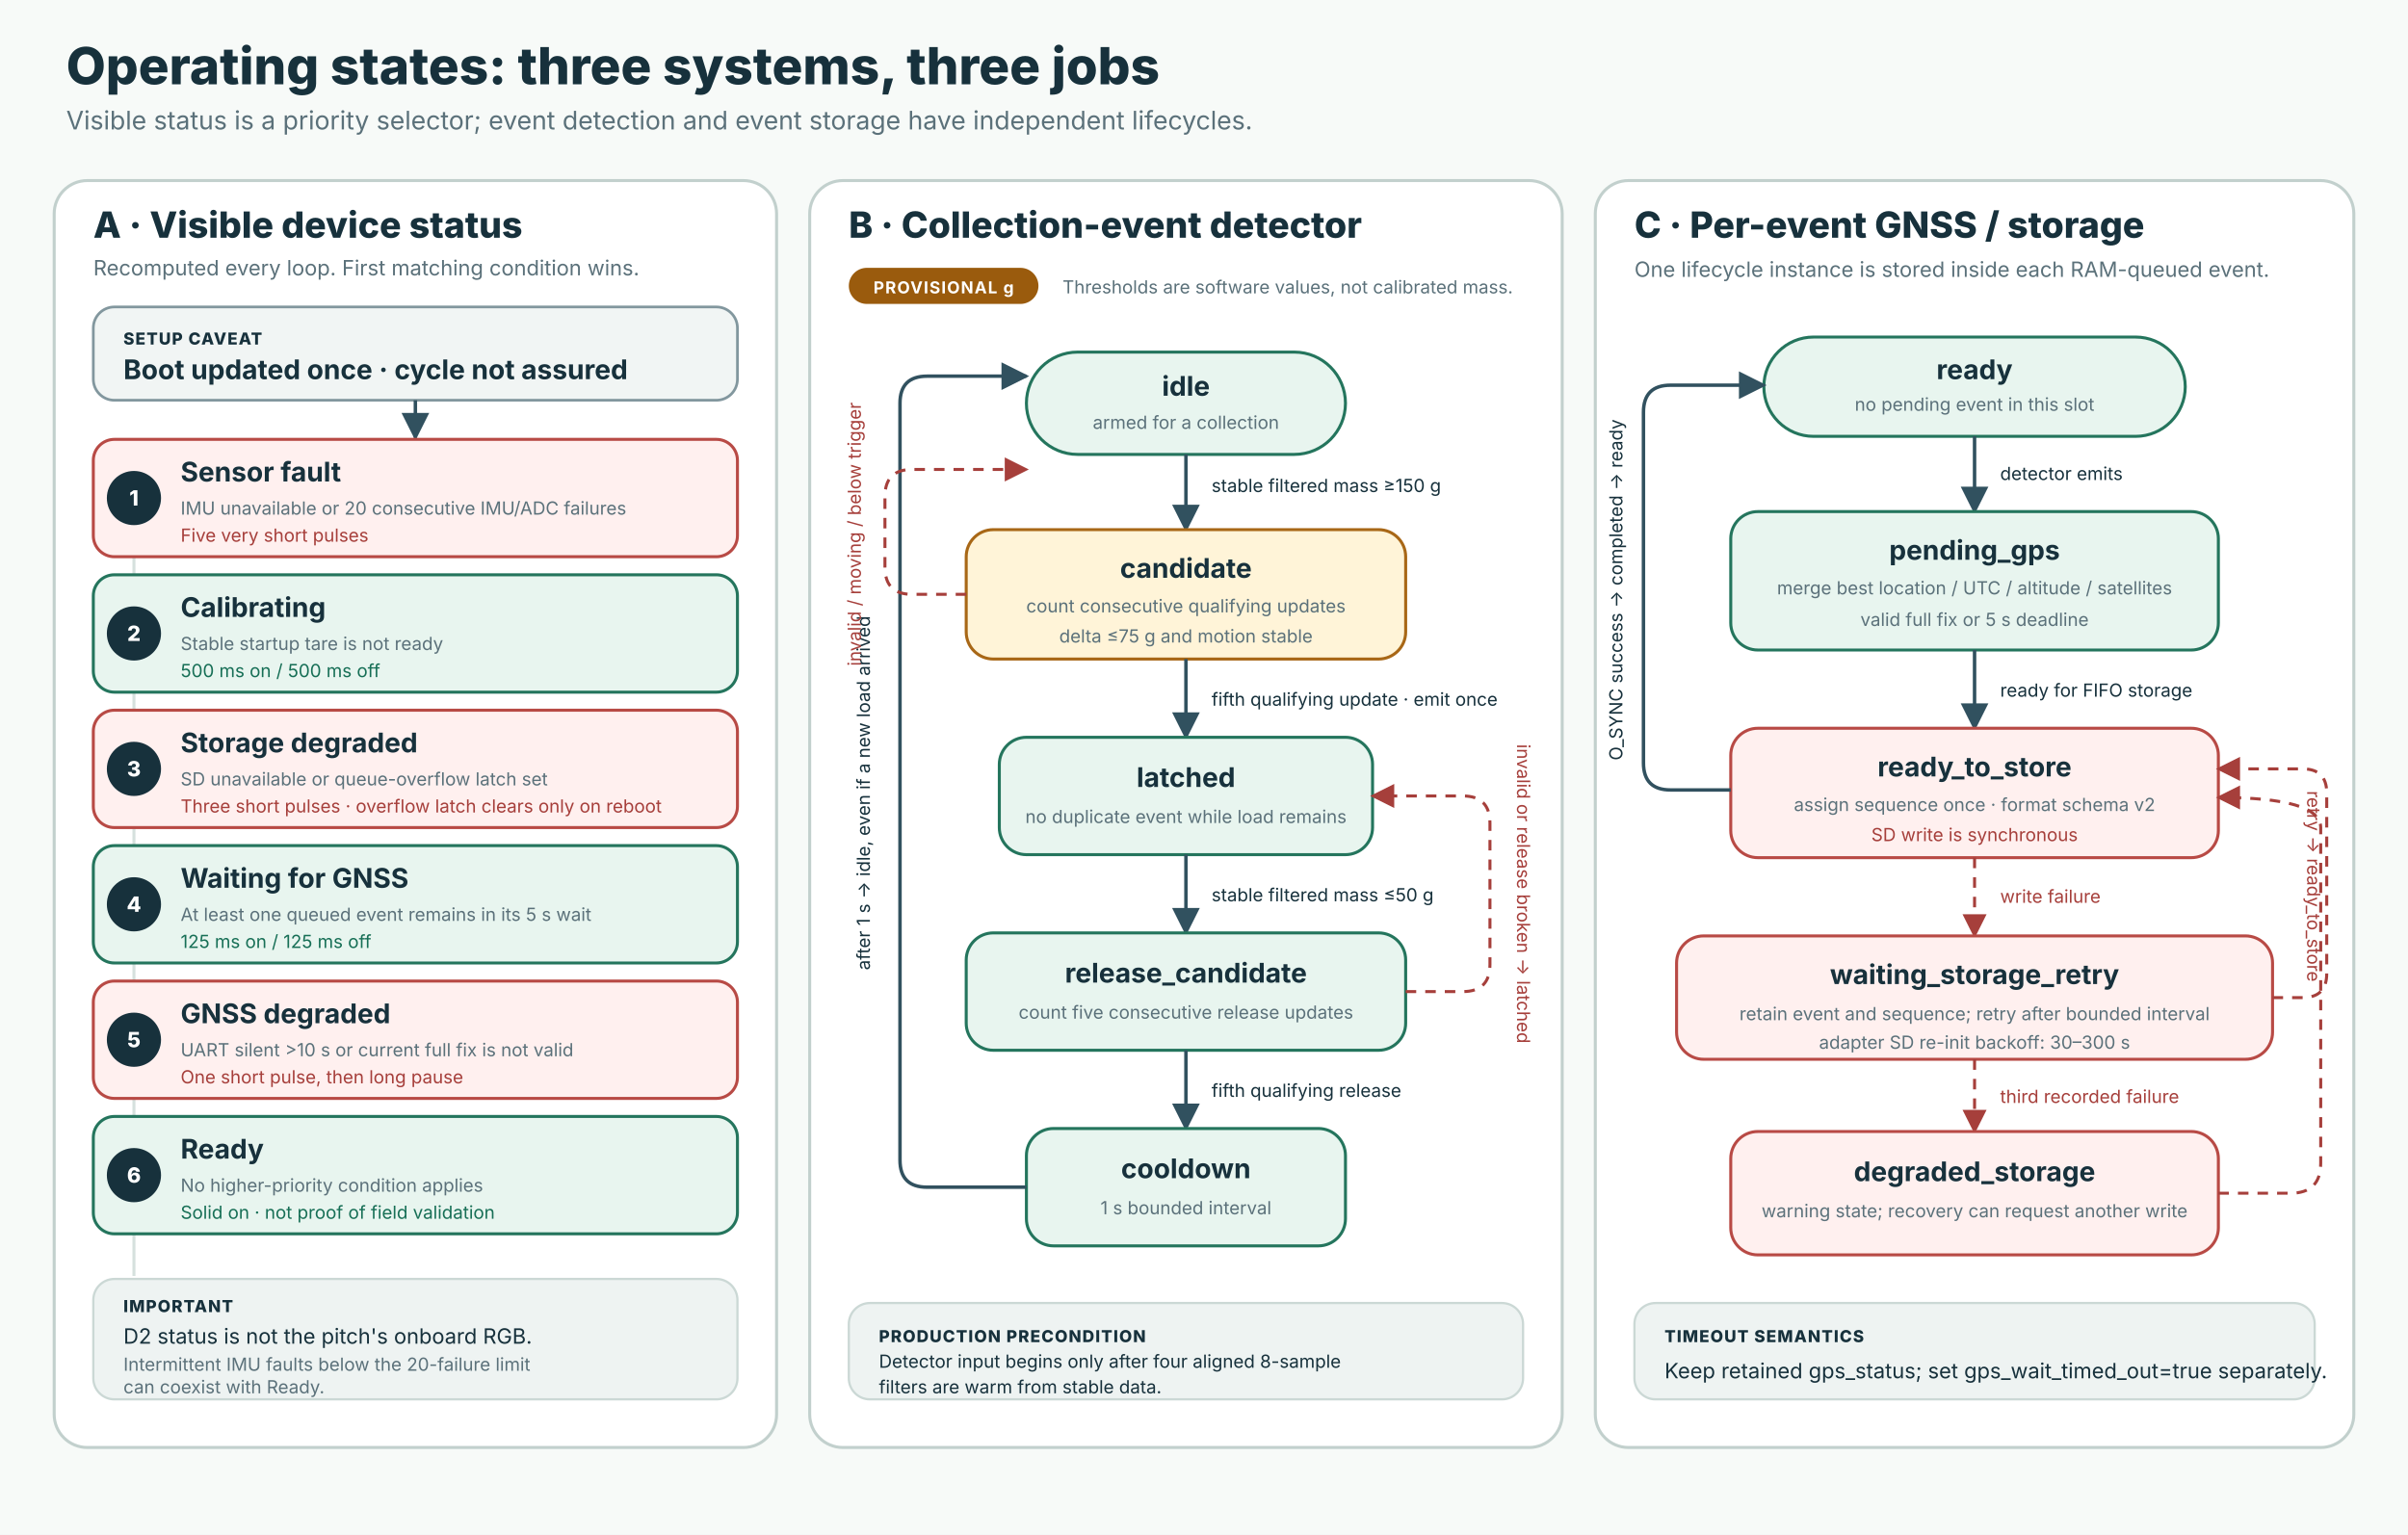
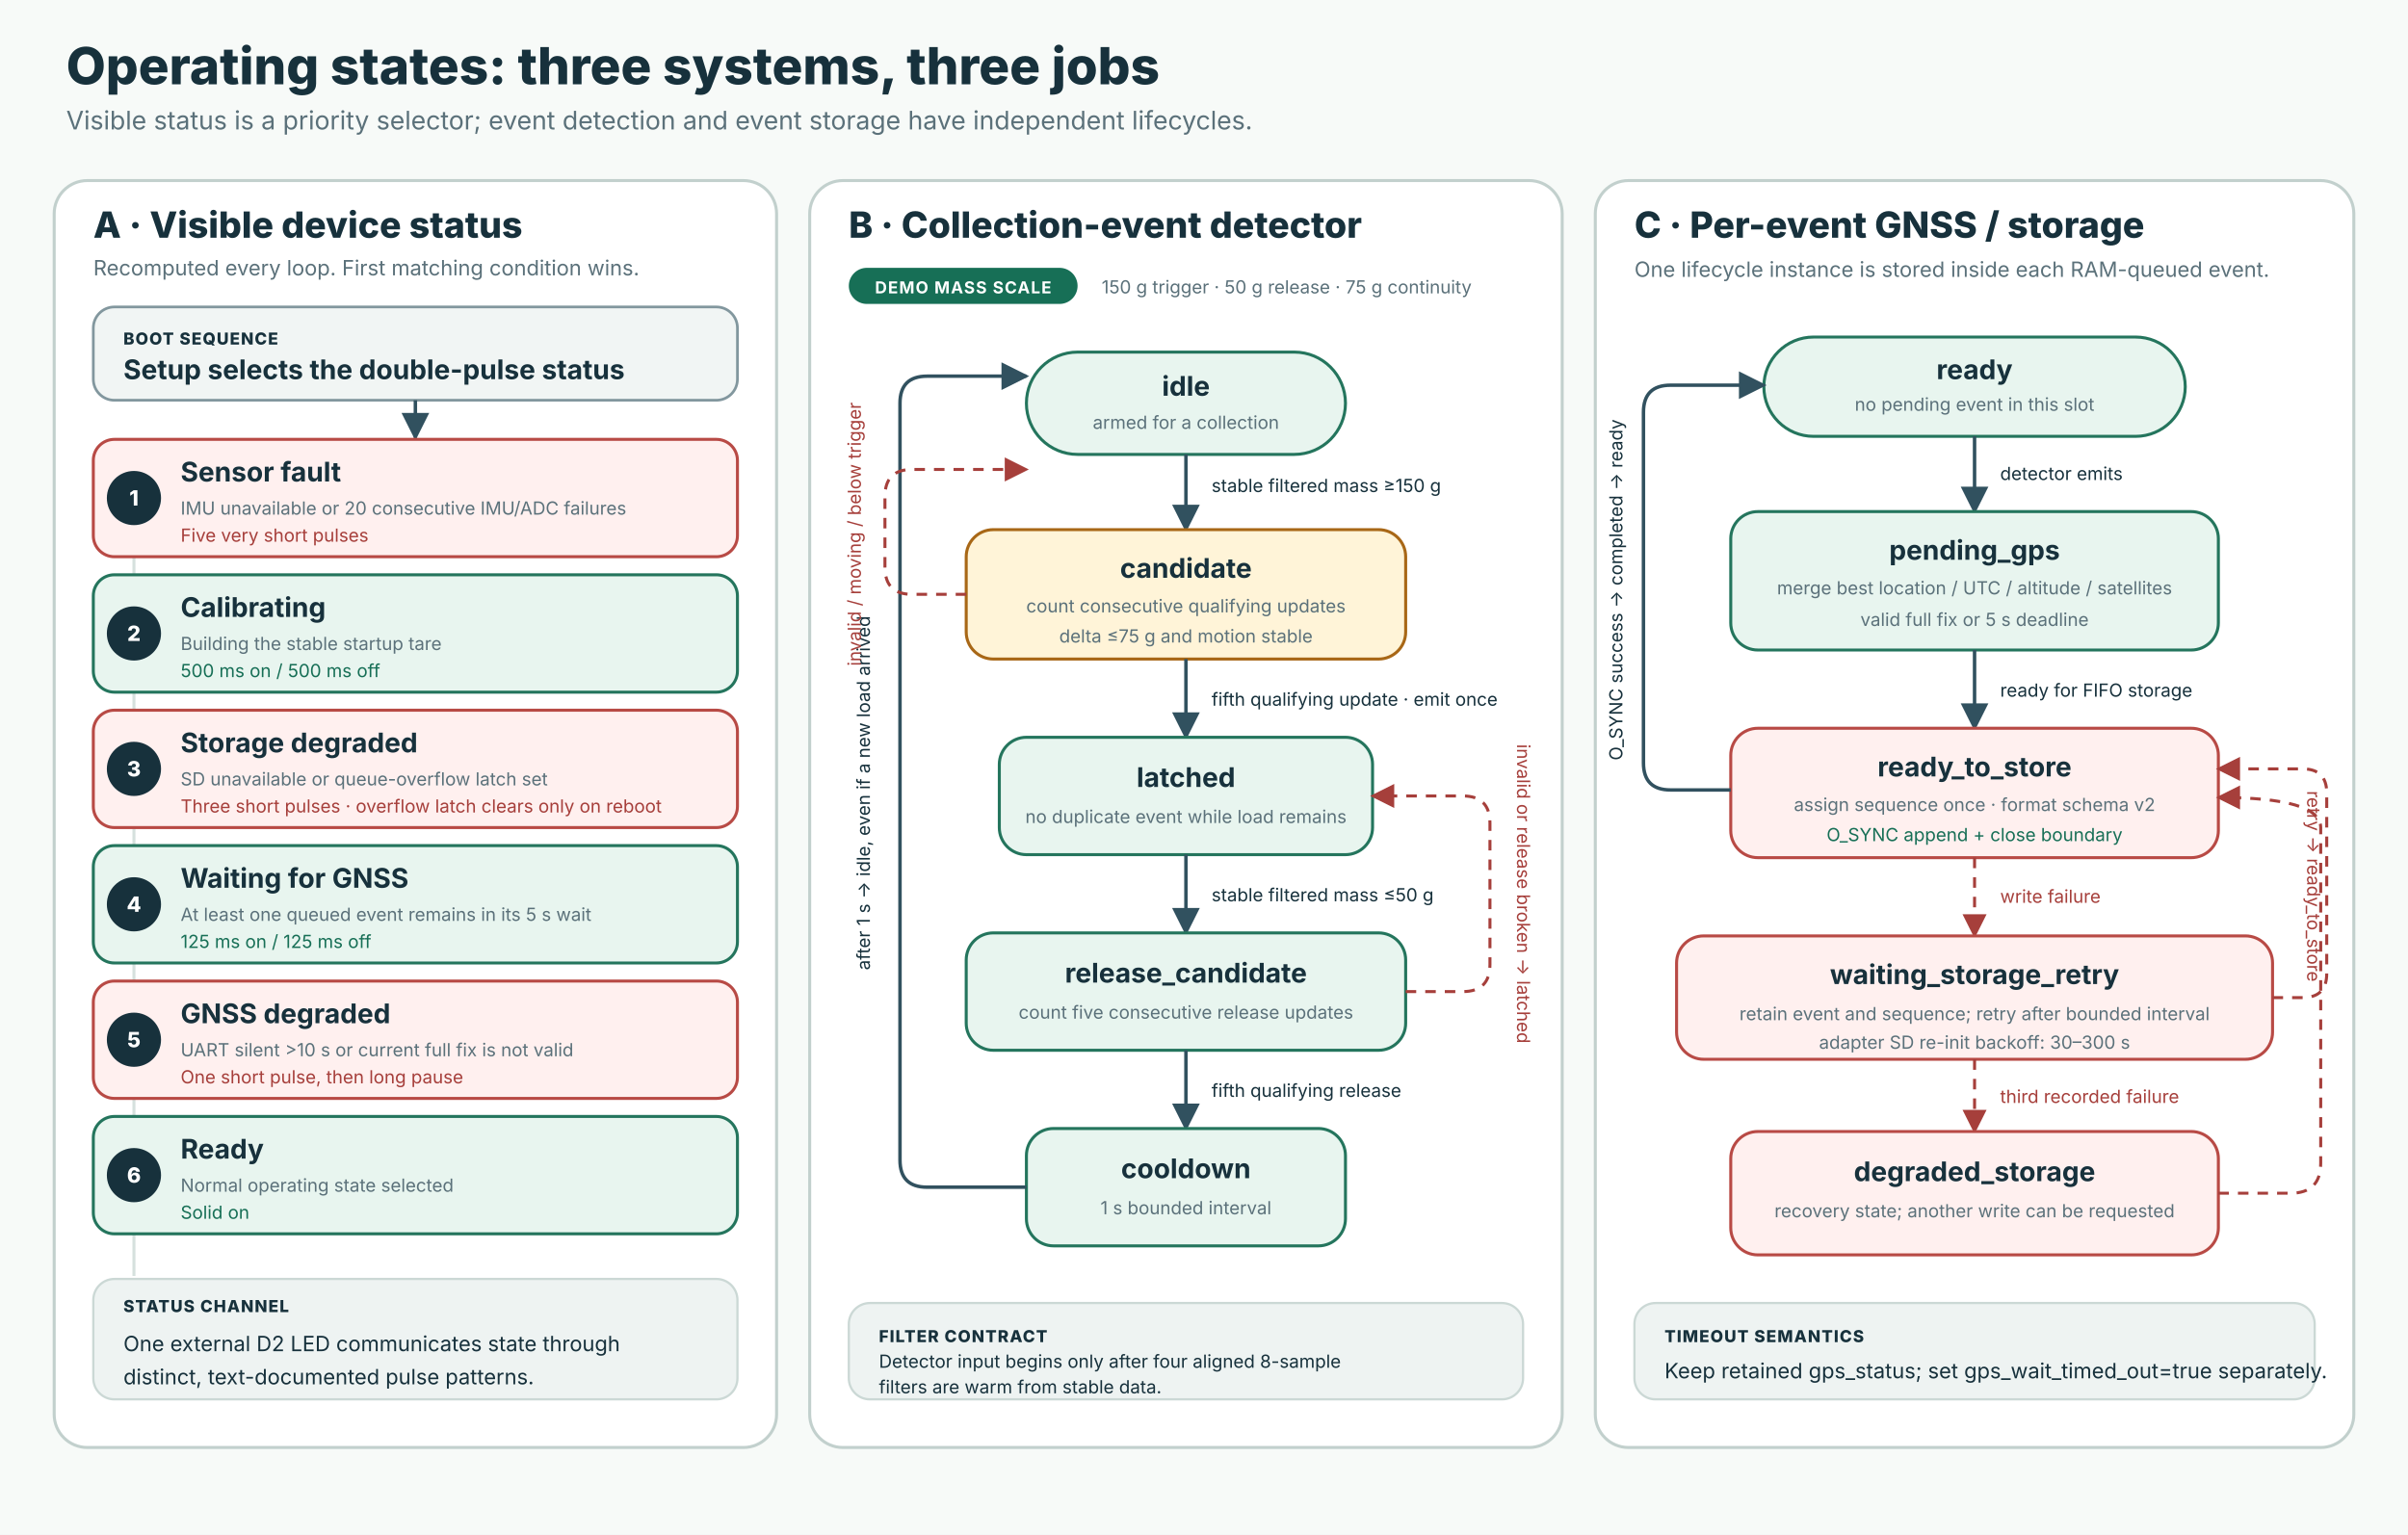
<svg xmlns="http://www.w3.org/2000/svg" viewBox="0 0 1600 1020" role="img" aria-labelledby="states-title states-desc">
  <defs>
    <marker id="state-arrow" viewBox="0 0 10 10" refX="9" refY="5" markerWidth="8" markerHeight="8" orient="auto-start-reverse">
      <path d="M0 0 10 5 0 10z" fill="#31515f" />
    </marker>
    <marker id="state-arrow-red" viewBox="0 0 10 10" refX="9" refY="5" markerWidth="8" markerHeight="8" orient="auto-start-reverse">
      <path d="M0 0 10 5 0 10z" fill="#a63f3b" />
    </marker>
    <style>
-       .bg{fill:#f7faf8}.text{font-family:Inter,ui-sans-serif,system-ui,-apple-system,BlinkMacSystemFont,"Segoe UI",sans-serif}.ink{fill:#17313c}.muted{fill:#5b717a}.title{font-size:34px;font-weight:780}.subtitle{font-size:17px}.section{font-size:24px;font-weight:760}.head{font-size:18px;font-weight:750}.body{font-size:14px}.small{font-size:12px}.label{font-size:11px;font-weight:760;letter-spacing:.7px}.panel{fill:#fff;stroke:#c2d0cd;stroke-width:2}.current{fill:#e8f5ef;stroke:#24755d;stroke-width:2}.provisional{fill:#fff4d8;stroke:#a86716;stroke-width:2}.warning{fill:#fff0ef;stroke:#b84a45;stroke-width:2}.neutral{fill:#f1f5f4;stroke:#82979e;stroke-width:1.8}.arrow{fill:none;stroke:#31515f;stroke-width:2.3;marker-end:url(#state-arrow)}.return{fill:none;stroke:#a63f3b;stroke-width:2;stroke-dasharray:7 6;marker-end:url(#state-arrow-red)}.rank{fill:#17313c}.rank-text{fill:#fff;font-size:14px;font-weight:800}.pill-current{fill:#176f56}.pill-provisional{fill:#9a5b0d}.pill-validation{fill:#a63f3b}.pill-text{fill:#fff;font-size:11px;font-weight:750;letter-spacing:.7px}.priority-line{stroke:#d6e1de;stroke-width:2}.decision{fill:#fff;stroke:#31515f;stroke-width:2}.foot{fill:#eef3f2;stroke:#cbd8d5;stroke-width:1.5}
+       .bg{fill:#f7faf8}.text{font-family:Inter,ui-sans-serif,system-ui,-apple-system,BlinkMacSystemFont,"Segoe UI",sans-serif}.ink{fill:#17313c}.muted{fill:#5b717a}.title{font-size:34px;font-weight:780}.subtitle{font-size:17px}.section{font-size:24px;font-weight:760}.head{font-size:18px;font-weight:750}.body{font-size:14px}.small{font-size:12px}.label{font-size:11px;font-weight:760;letter-spacing:.7px}.panel{fill:#fff;stroke:#c2d0cd;stroke-width:2}.current{fill:#e8f5ef;stroke:#24755d;stroke-width:2}.candidate-state{fill:#fff4d8;stroke:#a86716;stroke-width:2}.warning{fill:#fff0ef;stroke:#b84a45;stroke-width:2}.neutral{fill:#f1f5f4;stroke:#82979e;stroke-width:1.8}.arrow{fill:none;stroke:#31515f;stroke-width:2.3;marker-end:url(#state-arrow)}.return{fill:none;stroke:#a63f3b;stroke-width:2;stroke-dasharray:7 6;marker-end:url(#state-arrow-red)}.rank{fill:#17313c}.rank-text{fill:#fff;font-size:14px;font-weight:800}.pill-current{fill:#176f56}.pill-text{fill:#fff;font-size:11px;font-weight:750;letter-spacing:.7px}.priority-line{stroke:#d6e1de;stroke-width:2}.foot{fill:#eef3f2;stroke:#cbd8d5;stroke-width:1.5}
    </style>
  </defs>
  <rect width="1600" height="1020" class="bg" />
  <g class="text">
    <text x="44" y="56" class="title ink">Operating states: three systems, three jobs</text>
    <text x="44" y="86" class="subtitle muted">Visible status is a priority selector; event detection and event storage have independent lifecycles.</text>
    <rect x="36" y="120" width="480" height="842" rx="22" class="panel" />
    <text x="62" y="158" class="section ink">A · Visible device status</text>
    <text x="62" y="183" class="body muted">Recomputed every loop. First matching condition wins.</text>
    <rect x="62" y="204" width="428" height="62" rx="14" class="neutral" />
-     <text x="82" y="229" class="label ink">SETUP CAVEAT</text>
-     <text x="82" y="252" class="head ink">Boot updated once · cycle not assured</text>
+     <text x="82" y="229" class="label ink">BOOT SEQUENCE</text>
+     <text x="82" y="252" class="head ink">Setup selects the double-pulse status</text>
    <path d="M276 266 V291" class="arrow" />
    <line x1="89" y1="312" x2="89" y2="848" class="priority-line" />
    <g transform="translate(62 292)">
      <rect x="0" y="0" width="428" height="78" rx="14" class="warning" />
      <circle cx="27" cy="39" r="18" class="rank" />
      <text x="27" y="44" text-anchor="middle" class="rank-text">1</text>
      <text x="58" y="28" class="head ink">Sensor fault</text>
      <text x="58" y="50" class="small muted">IMU unavailable or 20 consecutive IMU/ADC failures</text>
      <text x="58" y="68" class="small" fill="#a63f3b">Five very short pulses</text>
    </g>
    <g transform="translate(62 382)">
      <rect x="0" y="0" width="428" height="78" rx="14" class="current" />
      <circle cx="27" cy="39" r="18" class="rank" />
      <text x="27" y="44" text-anchor="middle" class="rank-text">2</text>
      <text x="58" y="28" class="head ink">Calibrating</text>
-       <text x="58" y="50" class="small muted">Stable startup tare is not ready</text>
+       <text x="58" y="50" class="small muted">Building the stable startup tare</text>
      <text x="58" y="68" class="small" fill="#176f56">500 ms on / 500 ms off</text>
    </g>
    <g transform="translate(62 472)">
      <rect x="0" y="0" width="428" height="78" rx="14" class="warning" />
      <circle cx="27" cy="39" r="18" class="rank" />
      <text x="27" y="44" text-anchor="middle" class="rank-text">3</text>
      <text x="58" y="28" class="head ink">Storage degraded</text>
      <text x="58" y="50" class="small muted">SD unavailable or queue-overflow latch set</text>
      <text x="58" y="68" class="small" fill="#a63f3b">Three short pulses · overflow latch clears only on reboot</text>
    </g>
    <g transform="translate(62 562)">
      <rect x="0" y="0" width="428" height="78" rx="14" class="current" />
      <circle cx="27" cy="39" r="18" class="rank" />
      <text x="27" y="44" text-anchor="middle" class="rank-text">4</text>
      <text x="58" y="28" class="head ink">Waiting for GNSS</text>
      <text x="58" y="50" class="small muted">At least one queued event remains in its 5 s wait</text>
      <text x="58" y="68" class="small" fill="#176f56">125 ms on / 125 ms off</text>
    </g>
    <g transform="translate(62 652)">
      <rect x="0" y="0" width="428" height="78" rx="14" class="warning" />
      <circle cx="27" cy="39" r="18" class="rank" />
      <text x="27" y="44" text-anchor="middle" class="rank-text">5</text>
      <text x="58" y="28" class="head ink">GNSS degraded</text>
      <text x="58" y="50" class="small muted">UART silent &gt;10 s or current full fix is not valid</text>
      <text x="58" y="68" class="small" fill="#a63f3b">One short pulse, then long pause</text>
    </g>
    <g transform="translate(62 742)">
      <rect x="0" y="0" width="428" height="78" rx="14" class="current" />
      <circle cx="27" cy="39" r="18" class="rank" />
      <text x="27" y="44" text-anchor="middle" class="rank-text">6</text>
      <text x="58" y="28" class="head ink">Ready</text>
-       <text x="58" y="50" class="small muted">No higher-priority condition applies</text>
-       <text x="58" y="68" class="small" fill="#176f56">Solid on · not proof of field validation</text>
+       <text x="58" y="50" class="small muted">Normal operating state selected</text>
+       <text x="58" y="68" class="small" fill="#176f56">Solid on</text>
    </g>
    <rect x="62" y="850" width="428" height="80" rx="14" class="foot" />
-     <text x="82" y="872" class="label ink">IMPORTANT</text>
-     <text x="82" y="893" class="body ink">D2 status is not the pitch's onboard RGB.</text>
-     <text x="82" y="911" class="small muted">Intermittent IMU faults below the 20-failure limit</text>
-     <text x="82" y="926" class="small muted">can coexist with Ready.</text>
+     <text x="82" y="872" class="label ink">STATUS CHANNEL</text>
+     <text x="82" y="898" class="body ink">One external D2 LED communicates state through</text>
+     <text x="82" y="920" class="body ink">distinct, text-documented pulse patterns.</text>
    <rect x="538" y="120" width="500" height="842" rx="22" class="panel" />
    <text x="564" y="158" class="section ink">B · Collection-event detector</text>
-     <rect x="564" y="178" width="126" height="24" rx="12" class="pill-provisional" />
-     <text x="627" y="195" text-anchor="middle" class="pill-text">PROVISIONAL g</text>
-     <text x="706" y="195" class="small muted">Thresholds are software values, not calibrated mass.</text>
+     <rect x="564" y="178" width="152" height="24" rx="12" class="pill-current" />
+     <text x="640" y="195" text-anchor="middle" class="pill-text">DEMO MASS SCALE</text>
+     <text x="732" y="195" class="small muted">150 g trigger · 50 g release · 75 g continuity</text>
    <rect x="682" y="234" width="212" height="68" rx="34" class="current" />
    <text x="788" y="263" text-anchor="middle" class="head ink">idle</text>
    <text x="788" y="285" text-anchor="middle" class="small muted">armed for a collection</text>
    <path d="M788 302 V352" class="arrow" />
    <text x="805" y="327" class="small ink">stable filtered mass ≥150 g</text>
-     <rect x="642" y="352" width="292" height="86" rx="18" class="provisional" />
+     <rect x="642" y="352" width="292" height="86" rx="18" class="candidate-state" />
    <text x="788" y="384" text-anchor="middle" class="head ink">candidate</text>
    <text x="788" y="407" text-anchor="middle" class="small muted">count consecutive qualifying updates</text>
    <text x="788" y="427" text-anchor="middle" class="small muted">delta ≤75 g and motion stable</text>
    <path d="M788 438 V490" class="arrow" />
    <text x="805" y="469" class="small ink">fifth qualifying update · emit once</text>
    <rect x="664" y="490" width="248" height="78" rx="18" class="current" />
    <text x="788" y="523" text-anchor="middle" class="head ink">latched</text>
    <text x="788" y="547" text-anchor="middle" class="small muted">no duplicate event while load remains</text>
    <path d="M788 568 V620" class="arrow" />
    <text x="805" y="599" class="small ink">stable filtered mass ≤50 g</text>
    <rect x="642" y="620" width="292" height="78" rx="18" class="current" />
    <text x="788" y="653" text-anchor="middle" class="head ink">release_candidate</text>
    <text x="788" y="677" text-anchor="middle" class="small muted">count five consecutive release updates</text>
    <path d="M788 698 V750" class="arrow" />
    <text x="805" y="729" class="small ink">fifth qualifying release</text>
    <rect x="682" y="750" width="212" height="78" rx="18" class="current" />
    <text x="788" y="783" text-anchor="middle" class="head ink">cooldown</text>
    <text x="788" y="807" text-anchor="middle" class="small muted">1 s bounded interval</text>
    <path d="M682 789 H616 Q598 789 598 771 V268 Q598 250 616 250 H682" class="arrow" />
    <text x="578" y="527" transform="rotate(-90 578 527)" text-anchor="middle" class="small ink">after 1 s → idle, even if a new load arrived</text>
    <path d="M642 395 H606 Q588 395 588 377 V330 Q588 312 606 312 H682" class="return" />
    <text x="572" y="355" transform="rotate(-90 572 355)" text-anchor="middle" class="small" fill="#a63f3b">invalid / moving / below trigger</text>
    <path d="M934 659 H972 Q990 659 990 641 V547 Q990 529 972 529 H912" class="return" />
    <text x="1008" y="594" transform="rotate(90 1008 594)" text-anchor="middle" class="small" fill="#a63f3b">invalid or release broken → latched</text>
    <rect x="564" y="866" width="448" height="64" rx="14" class="foot" />
-     <text x="584" y="892" class="label ink">PRODUCTION PRECONDITION</text>
+     <text x="584" y="892" class="label ink">FILTER CONTRACT</text>
    <text x="584" y="909" class="small ink">Detector input begins only after four aligned 8-sample</text>
    <text x="584" y="926" class="small ink">filters are warm from stable data.</text>
    <rect x="1060" y="120" width="504" height="842" rx="22" class="panel" />
    <text x="1086" y="158" class="section ink">C · Per-event GNSS / storage</text>
    <text x="1086" y="184" class="body muted">One lifecycle instance is stored inside each RAM-queued event.</text>
    <rect x="1172" y="224" width="280" height="66" rx="33" class="current" />
    <text x="1312" y="252" text-anchor="middle" class="head ink">ready</text>
    <text x="1312" y="273" text-anchor="middle" class="small muted">no pending event in this slot</text>
    <path d="M1312 290 V340" class="arrow" />
    <text x="1329" y="319" class="small ink">detector emits</text>
    <rect x="1150" y="340" width="324" height="92" rx="18" class="current" />
    <text x="1312" y="372" text-anchor="middle" class="head ink">pending_gps</text>
    <text x="1312" y="395" text-anchor="middle" class="small muted">merge best location / UTC / altitude / satellites</text>
    <text x="1312" y="416" text-anchor="middle" class="small muted">valid full fix or 5 s deadline</text>
    <path d="M1312 432 V484" class="arrow" />
    <text x="1329" y="463" class="small ink">ready for FIFO storage</text>
    <rect x="1150" y="484" width="324" height="86" rx="18" class="warning" />
    <text x="1312" y="516" text-anchor="middle" class="head ink">ready_to_store</text>
    <text x="1312" y="539" text-anchor="middle" class="small muted">assign sequence once · format schema v2</text>
-     <text x="1312" y="559" text-anchor="middle" class="small" fill="#a63f3b">SD write is synchronous</text>
+     <text x="1312" y="559" text-anchor="middle" class="small" fill="#176f56">O_SYNC append + close boundary</text>
    <path d="M1150 525 H1110 Q1092 525 1092 507 V274 Q1092 256 1110 256 H1172" class="arrow" />
    <text x="1078" y="392" transform="rotate(-90 1078 392)" text-anchor="middle" class="small ink">O_SYNC success → completed → ready</text>
    <path d="M1312 570 V622" class="return" />
    <text x="1329" y="600" class="small" fill="#a63f3b">write failure</text>
    <rect x="1114" y="622" width="396" height="82" rx="18" class="warning" />
    <text x="1312" y="654" text-anchor="middle" class="head ink">waiting_storage_retry</text>
    <text x="1312" y="678" text-anchor="middle" class="small muted">retain event and sequence; retry after bounded interval</text>
    <text x="1312" y="697" text-anchor="middle" class="small muted">adapter SD re-init backoff: 30–300 s</text>
    <path d="M1510 663 H1530 Q1546 663 1546 647 V527 Q1546 511 1530 511 H1474" class="return" />
    <text x="1533" y="589" transform="rotate(90 1533 589)" text-anchor="middle" class="small" fill="#a63f3b">retry → ready_to_store</text>
    <path d="M1312 704 V752" class="return" />
    <text x="1329" y="733" class="small" fill="#a63f3b">third recorded failure</text>
    <rect x="1150" y="752" width="324" height="82" rx="18" class="warning" />
    <text x="1312" y="785" text-anchor="middle" class="head ink">degraded_storage</text>
-     <text x="1312" y="809" text-anchor="middle" class="small muted">warning state; recovery can request another write</text>
+     <text x="1312" y="809" text-anchor="middle" class="small muted">recovery state; another write can be requested</text>
    <path d="M1474 793 H1522 Q1542 793 1542 773 V550 Q1542 530 1474 530" class="return" />
    <rect x="1086" y="866" width="452" height="64" rx="14" class="foot" />
    <text x="1106" y="892" class="label ink">TIMEOUT SEMANTICS</text>
    <text x="1106" y="916" class="body ink">Keep retained gps_status; set gps_wait_timed_out=true separately.</text>
  </g>
</svg>
